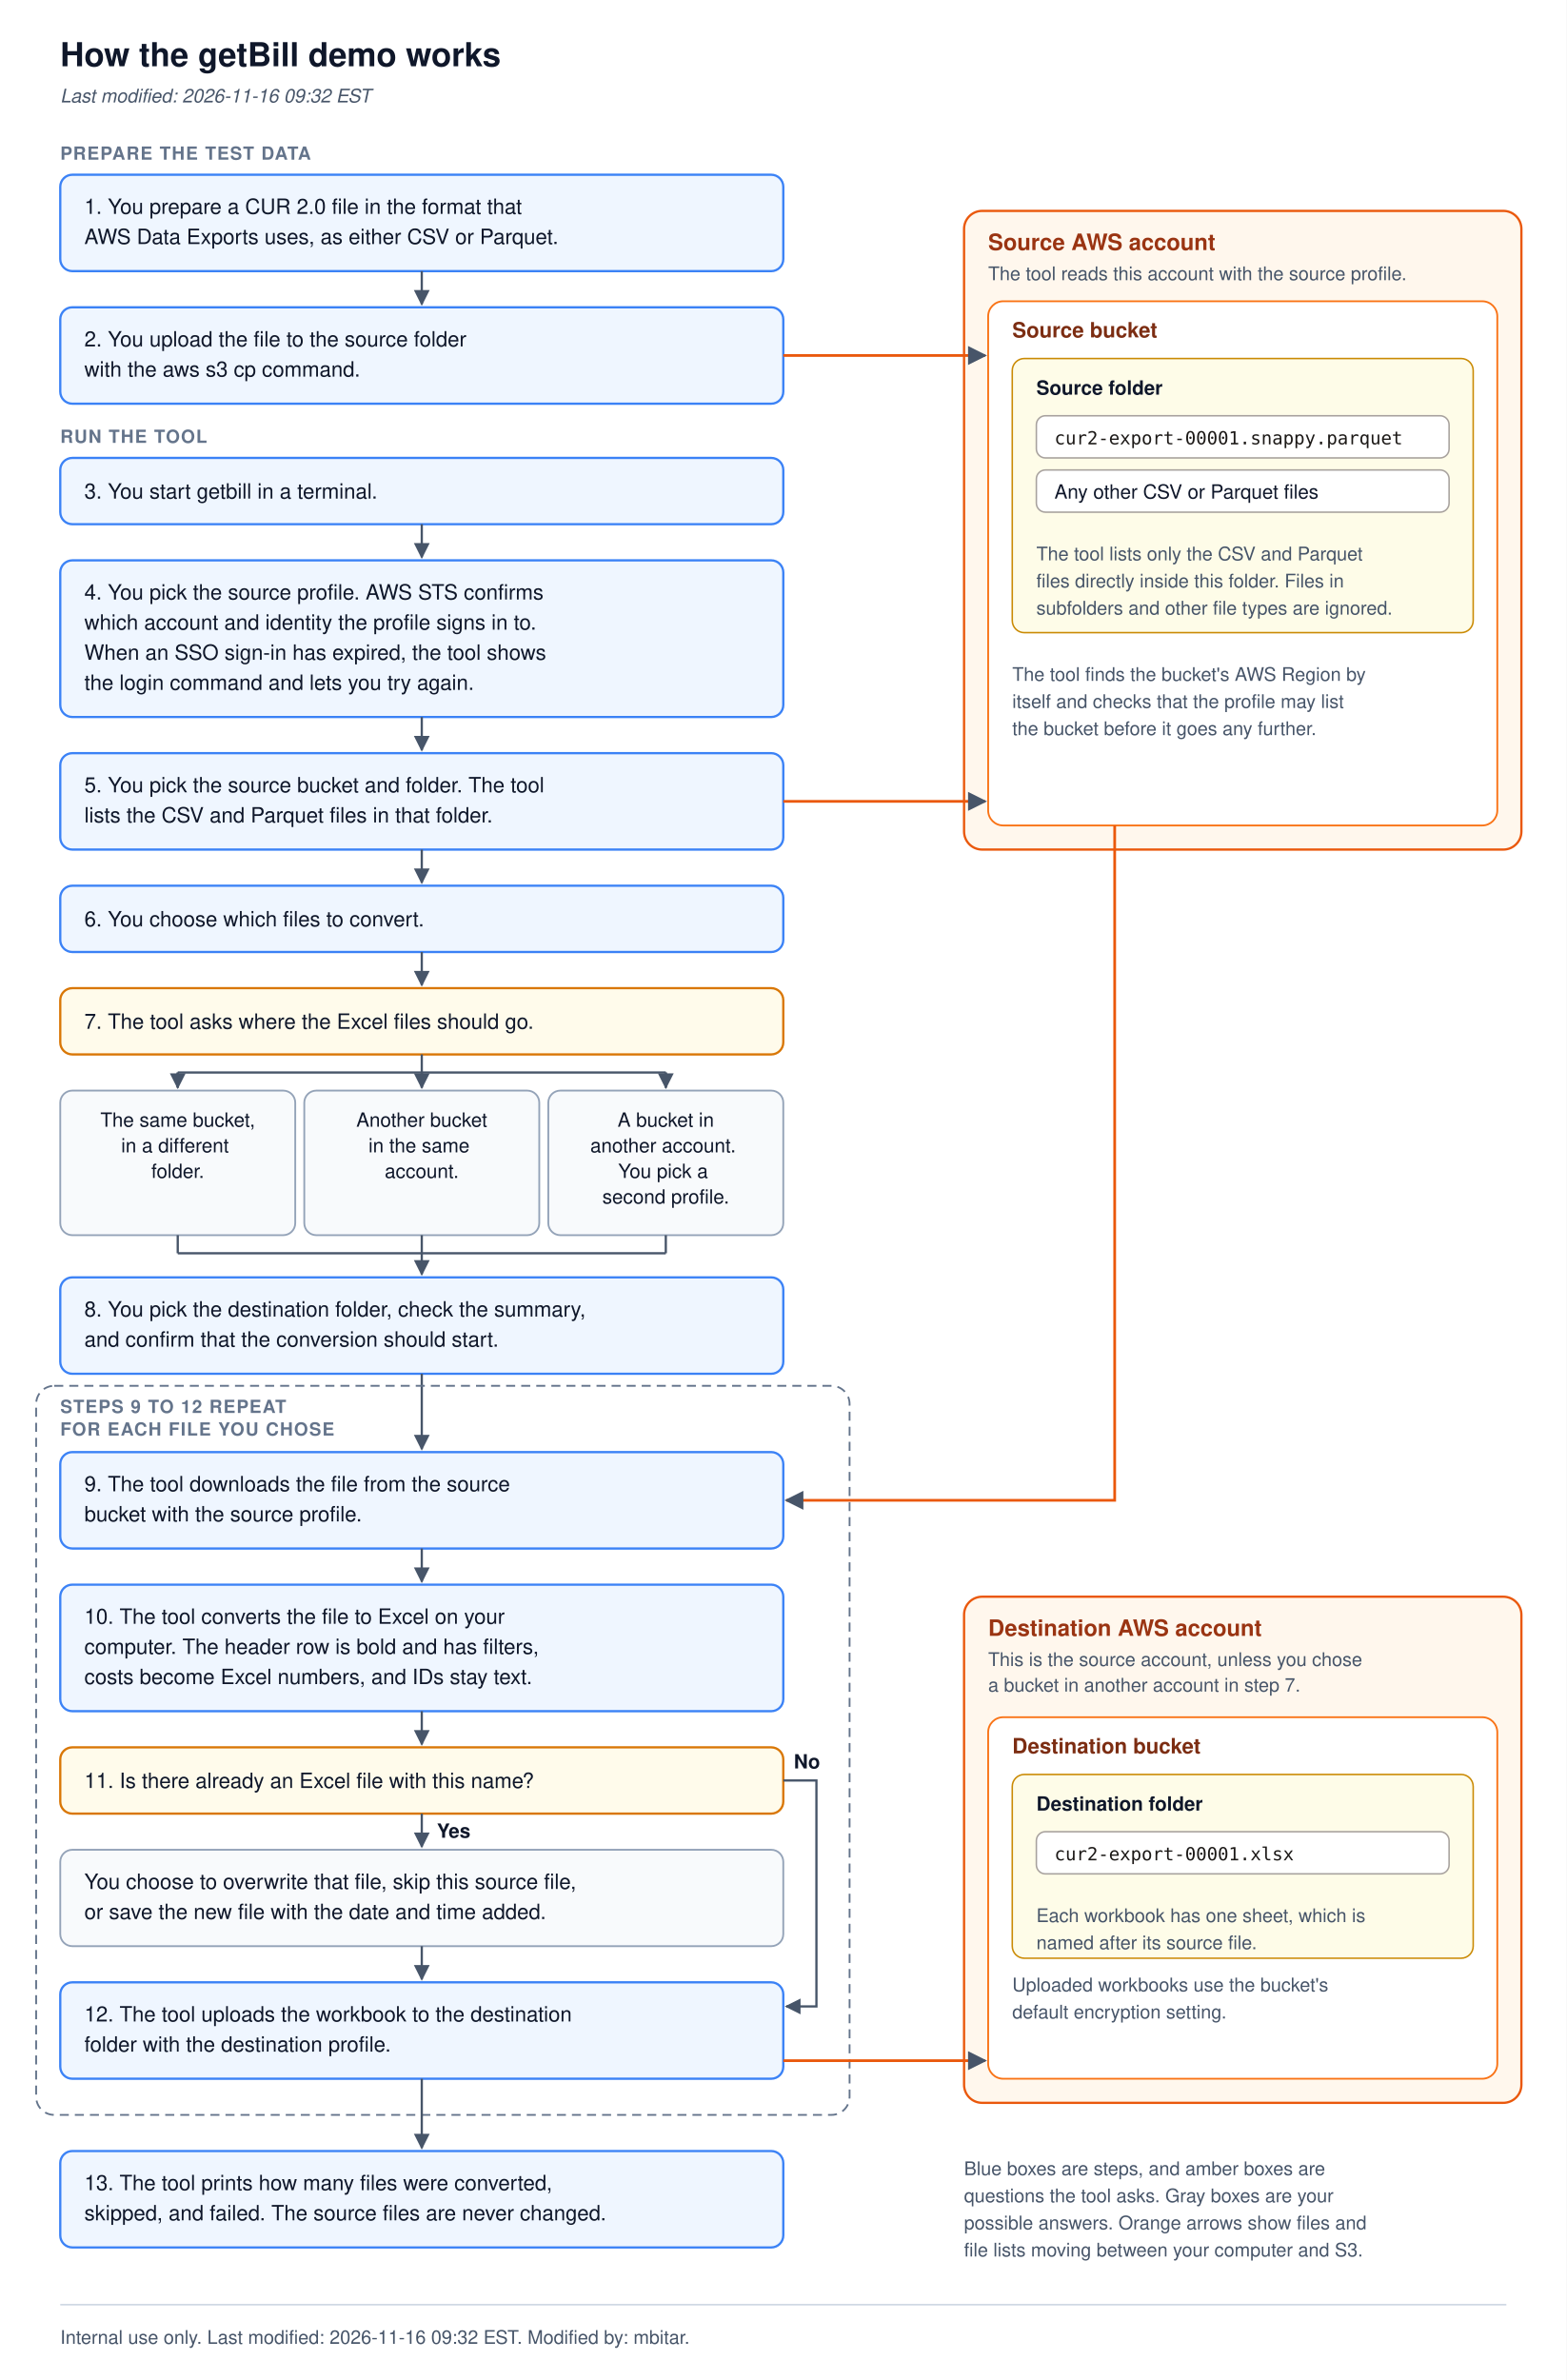
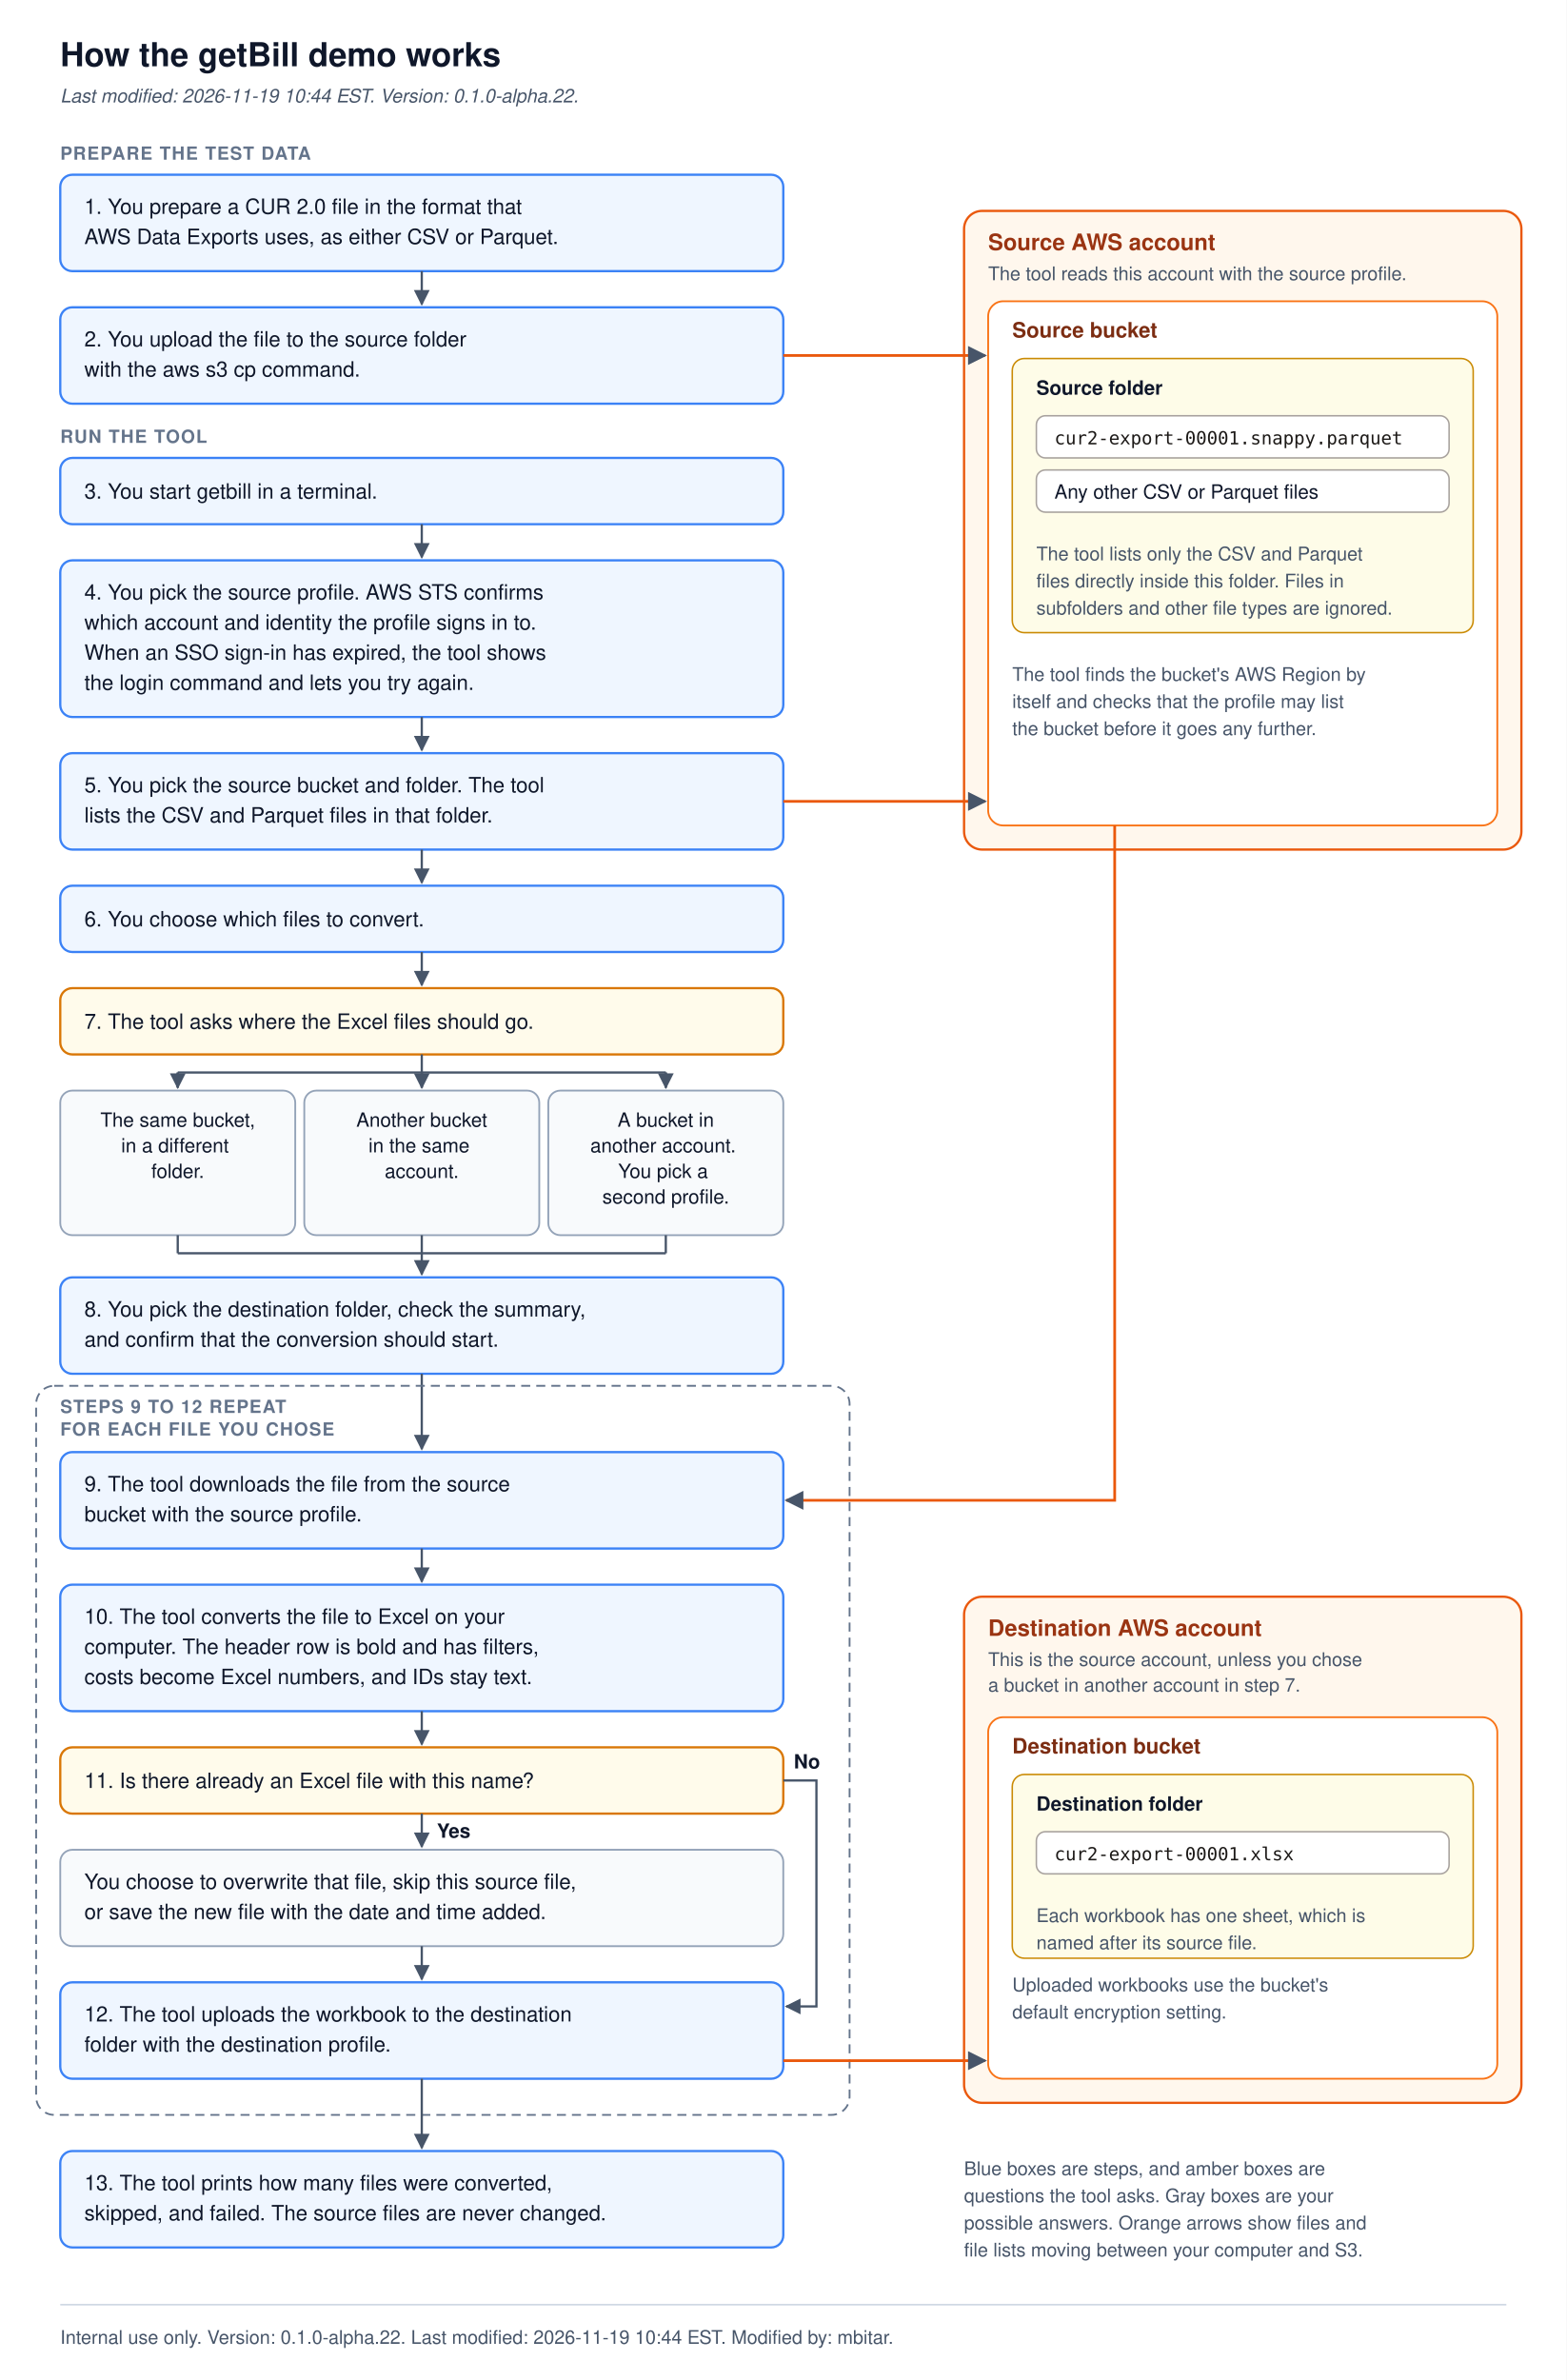
<svg xmlns="http://www.w3.org/2000/svg" viewBox="0 0 1040 1580" width="1040" height="1580" font-family="-apple-system, 'Segoe UI', Helvetica, Arial, sans-serif">
  <defs>
    <marker id="arrow" viewBox="0 0 10 10" refX="9" refY="5" markerWidth="7" markerHeight="7" orient="auto-start-reverse">
      <path d="M0,0 L10,5 L0,10 z" fill="#475569" />
    </marker>
    <style>
      .step { fill: #eff6ff; stroke: #3b82f6; stroke-width: 1.5; }
      .question { fill: #fffbeb; stroke: #d97706; stroke-width: 1.5; }
      .answer { fill: #f8fafc; stroke: #94a3b8; stroke-width: 1.2; }
      .account { fill: #fff7ed; stroke: #ea580c; stroke-width: 1.5; }
      .bucket { fill: #ffffff; stroke: #f97316; stroke-width: 1.2; }
      .folder { fill: #fefce8; stroke: #ca8a04; stroke-width: 1; }
      .chip { fill: #ffffff; stroke: #a8a29e; stroke-width: 1; }
      .loop { fill: none; stroke: #64748b; stroke-width: 1.2; stroke-dasharray: 6 4; }
      .line { fill: none; stroke: #475569; stroke-width: 1.5; }
      .data { fill: none; stroke: #ea580c; stroke-width: 1.8; }
      .t { font-size: 14px; fill: #0f172a; }
      .ts { font-size: 13px; fill: #0f172a; }
      .note { font-size: 12.5px; fill: #475569; }
      .h { font-size: 15px; font-weight: 600; fill: #9a3412; }
      .hb { font-size: 14px; font-weight: 600; fill: #7c2d12; }
      .section { font-size: 12px; font-weight: 600; fill: #64748b; letter-spacing: 0.06em; }
      .mono { font-family: Menlo, Consolas, monospace; font-size: 12px; fill: #1c1917; }
    </style>
  </defs>
  <rect x="0" y="0" width="1040" height="1580" fill="#ffffff" />
  <text x="40" y="44" font-size="22" font-weight="700" fill="#0f172a">How the getBill demo works</text>
-   <text id="last-modified" x="40" y="68" class="note" font-style="italic">Last modified: 2026-11-16 09:32 EST</text>
+   <text id="last-modified" x="40" y="68" class="note" font-style="italic">Last modified: 2026-11-19 10:44 EST. Version: 0.1.0-alpha.22.</text>
  <text x="40" y="106" class="section">PREPARE THE TEST DATA</text>
  <rect id="s1" class="step" x="40" y="116" width="480" height="64" rx="8" />
  <text class="t" x="56" y="142">1. You prepare a CUR 2.0 file in the format that<tspan x="56" dy="20">AWS Data Exports uses, as either CSV or Parquet.</tspan>
  </text>
  <path class="line" d="M280,180 V202" marker-end="url(#arrow)" />
  <rect id="s2" class="step" x="40" y="204" width="480" height="64" rx="8" />
  <text class="t" x="56" y="230">2. You upload the file to the source folder<tspan x="56" dy="20">with the aws s3 cp command.</tspan>
  </text>
  <text x="40" y="294" class="section">RUN THE TOOL</text>
  <rect id="s3" class="step" x="40" y="304" width="480" height="44" rx="8" />
  <text class="t" x="56" y="331">3. You start getbill in a terminal.</text>
  <path class="line" d="M280,348 V370" marker-end="url(#arrow)" />
  <rect id="s4" class="step" x="40" y="372" width="480" height="104" rx="8" />
  <text class="t" x="56" y="398">4. You pick the source profile. AWS STS confirms<tspan x="56" dy="20">which account and identity the profile signs in to.</tspan>
    <tspan x="56" dy="20">When an SSO sign-in has expired, the tool shows</tspan>
    <tspan x="56" dy="20">the login command and lets you try again.</tspan>
  </text>
  <path class="line" d="M280,476 V498" marker-end="url(#arrow)" />
  <rect id="s5" class="step" x="40" y="500" width="480" height="64" rx="8" />
  <text class="t" x="56" y="526">5. You pick the source bucket and folder. The tool<tspan x="56" dy="20">lists the CSV and Parquet files in that folder.</tspan>
  </text>
  <path class="line" d="M280,564 V586" marker-end="url(#arrow)" />
  <rect id="s6" class="step" x="40" y="588" width="480" height="44" rx="8" />
  <text class="t" x="56" y="615">6. You choose which files to convert.</text>
  <path class="line" d="M280,632 V654" marker-end="url(#arrow)" />
  <rect id="q7" class="question" x="40" y="656" width="480" height="44" rx="8" />
  <text class="t" x="56" y="683">7. The tool asks where the Excel files should go.</text>
  <path class="line" d="M280,700 V712 M118,712 H442 M118,712 V722 M280,712 V722 M442,712 V722" />
  <path class="line" d="M118,712 V722" marker-end="url(#arrow)" />
  <path class="line" d="M280,712 V722" marker-end="url(#arrow)" />
  <path class="line" d="M442,712 V722" marker-end="url(#arrow)" />
  <rect id="a1" class="answer" x="40" y="724" width="156" height="96" rx="8" />
  <text class="ts" text-anchor="middle" x="118" y="748">The same bucket,<tspan x="118" dy="17">in a different</tspan>
    <tspan x="118" dy="17">folder.</tspan>
  </text>
  <rect id="a2" class="answer" x="202" y="724" width="156" height="96" rx="8" />
  <text class="ts" text-anchor="middle" x="280" y="748">Another bucket<tspan x="280" dy="17">in the same</tspan>
    <tspan x="280" dy="17">account.</tspan>
  </text>
  <rect id="a3" class="answer" x="364" y="724" width="156" height="96" rx="8" />
  <text class="ts" text-anchor="middle" x="442" y="748">A bucket in<tspan x="442" dy="17">another account.</tspan>
    <tspan x="442" dy="17">You pick a</tspan>
    <tspan x="442" dy="17">second profile.</tspan>
  </text>
  <path class="line" d="M118,820 V832 M280,820 V832 M442,820 V832 M118,832 H442" />
  <path class="line" d="M280,832 V846" marker-end="url(#arrow)" />
  <rect id="s8" class="step" x="40" y="848" width="480" height="64" rx="8" />
  <text class="t" x="56" y="874">8. You pick the destination folder, check the summary,<tspan x="56" dy="20">and confirm that the conversion should start.</tspan>
  </text>
  <path class="line" d="M280,912 V962" marker-end="url(#arrow)" />
  <rect class="loop" x="24" y="920" width="540" height="484" rx="12" />
  <text x="40" y="938" class="section">STEPS 9 TO 12 REPEAT<tspan x="40" dy="15">FOR EACH FILE YOU CHOSE</tspan>
  </text>
  <rect id="s9" class="step" x="40" y="964" width="480" height="64" rx="8" />
  <text class="t" x="56" y="990">9. The tool downloads the file from the source<tspan x="56" dy="20">bucket with the source profile.</tspan>
  </text>
  <path class="line" d="M280,1028 V1050" marker-end="url(#arrow)" />
  <rect id="s10" class="step" x="40" y="1052" width="480" height="84" rx="8" />
  <text class="t" x="56" y="1078">10. The tool converts the file to Excel on your<tspan x="56" dy="20">computer. The header row is bold and has filters,</tspan>
    <tspan x="56" dy="20">costs become Excel numbers, and IDs stay text.</tspan>
  </text>
  <path class="line" d="M280,1136 V1158" marker-end="url(#arrow)" />
  <rect id="q11" class="question" x="40" y="1160" width="480" height="44" rx="8" />
  <text class="t" x="56" y="1187">11. Is there already an Excel file with this name?</text>
  <path class="line" d="M280,1204 V1226" marker-end="url(#arrow)" />
  <text class="ts" x="290" y="1220" font-weight="600" fill="#b45309">Yes</text>
  <rect id="yes" class="answer" x="40" y="1228" width="480" height="64" rx="8" />
  <text class="t" x="56" y="1254">You choose to overwrite that file, skip this source file,<tspan x="56" dy="20">or save the new file with the date and time added.</tspan>
  </text>
  <path class="line" d="M280,1292 V1314" marker-end="url(#arrow)" />
  <path class="line" d="M520,1182 H542 V1332 H522" marker-end="url(#arrow)" />
  <text class="ts" x="527" y="1174" font-weight="600" fill="#b45309">No</text>
  <rect id="s12" class="step" x="40" y="1316" width="480" height="64" rx="8" />
  <text class="t" x="56" y="1342">12. The tool uploads the workbook to the destination<tspan x="56" dy="20">folder with the destination profile.</tspan>
  </text>
  <path class="line" d="M280,1380 V1426" marker-end="url(#arrow)" />
  <rect id="s13" class="step" x="40" y="1428" width="480" height="64" rx="8" />
  <text class="t" x="56" y="1454">13. The tool prints how many files were converted,<tspan x="56" dy="20">skipped, and failed. The source files are never changed.</tspan>
  </text>
  <rect id="src-account" class="account" x="640" y="140" width="370" height="424" rx="12" />
  <text class="h" x="656" y="166">Source AWS account</text>
  <text class="note" x="656" y="186">The tool reads this account with the source profile.</text>
  <rect id="src-bucket" class="bucket" x="656" y="200" width="338" height="348" rx="10" />
  <text class="hb" x="672" y="224">Source bucket</text>
  <rect id="src-folder" class="folder" x="672" y="238" width="306" height="182" rx="8" />
  <text class="ts" font-weight="600" x="688" y="262">Source folder</text>
  <rect class="chip" x="688" y="276" width="274" height="28" rx="6" />
  <text class="mono" x="700" y="295">cur2-export-00001.snappy.parquet</text>
  <rect class="chip" x="688" y="312" width="274" height="28" rx="6" />
  <text class="ts" x="700" y="331">Any other CSV or Parquet files</text>
  <text class="note" x="688" y="372">The tool lists only the CSV and Parquet<tspan x="688" dy="18">files directly inside this folder. Files in</tspan>
    <tspan x="688" dy="18">subfolders and other file types are ignored.</tspan>
  </text>
  <text class="note" x="672" y="452">The tool finds the bucket's AWS Region by<tspan x="672" dy="18">itself and checks that the profile may list</tspan>
    <tspan x="672" dy="18">the bucket before it goes any further.</tspan>
  </text>
  <rect id="dst-account" class="account" x="640" y="1060" width="370" height="336" rx="12" />
  <text class="h" x="656" y="1086">Destination AWS account</text>
  <text class="note" x="656" y="1106">This is the source account, unless you chose<tspan x="656" dy="17">a bucket in another account in step 7.</tspan>
  </text>
  <rect id="dst-bucket" class="bucket" x="656" y="1140" width="338" height="240" rx="10" />
  <text class="hb" x="672" y="1164">Destination bucket</text>
  <rect id="dst-folder" class="folder" x="672" y="1178" width="306" height="122" rx="8" />
  <text class="ts" font-weight="600" x="688" y="1202">Destination folder</text>
  <rect class="chip" x="688" y="1216" width="274" height="28" rx="6" />
  <text class="mono" x="700" y="1235">cur2-export-00001.xlsx</text>
  <text class="note" x="688" y="1276">Each workbook has one sheet, which is<tspan x="688" dy="18">named after its source file.</tspan>
  </text>
  <text class="note" x="672" y="1322">Uploaded workbooks use the bucket's<tspan x="672" dy="18">default encryption setting.</tspan>
  </text>
  <path class="data" d="M520,236 H654" marker-end="url(#arrow)" />
  <path class="data" d="M520,532 H654" marker-end="url(#arrow)" />
  <path class="data" d="M740,548 V996 H522" marker-end="url(#arrow)" />
  <path class="data" d="M520,1368 H654" marker-end="url(#arrow)" />
  <text class="note" x="640" y="1444">Blue boxes are steps, and amber boxes are<tspan x="640" dy="18">questions the tool asks. Gray boxes are your</tspan>
    <tspan x="640" dy="18">possible answers. Orange arrows show files and</tspan>
    <tspan x="640" dy="18">file lists moving between your computer and S3.</tspan>
  </text>
  <line x1="40" y1="1530" x2="1000" y2="1530" stroke="#cbd5e1" stroke-width="1" />
-   <text id="document-footer" x="40" y="1556" class="note">Internal use only. Last modified: 2026-11-16 09:32 EST. Modified by: mbitar.</text>
+   <text id="document-footer" x="40" y="1556" class="note">Internal use only. Version: 0.1.0-alpha.22. Last modified: 2026-11-19 10:44 EST. Modified by: mbitar.</text>
</svg>
